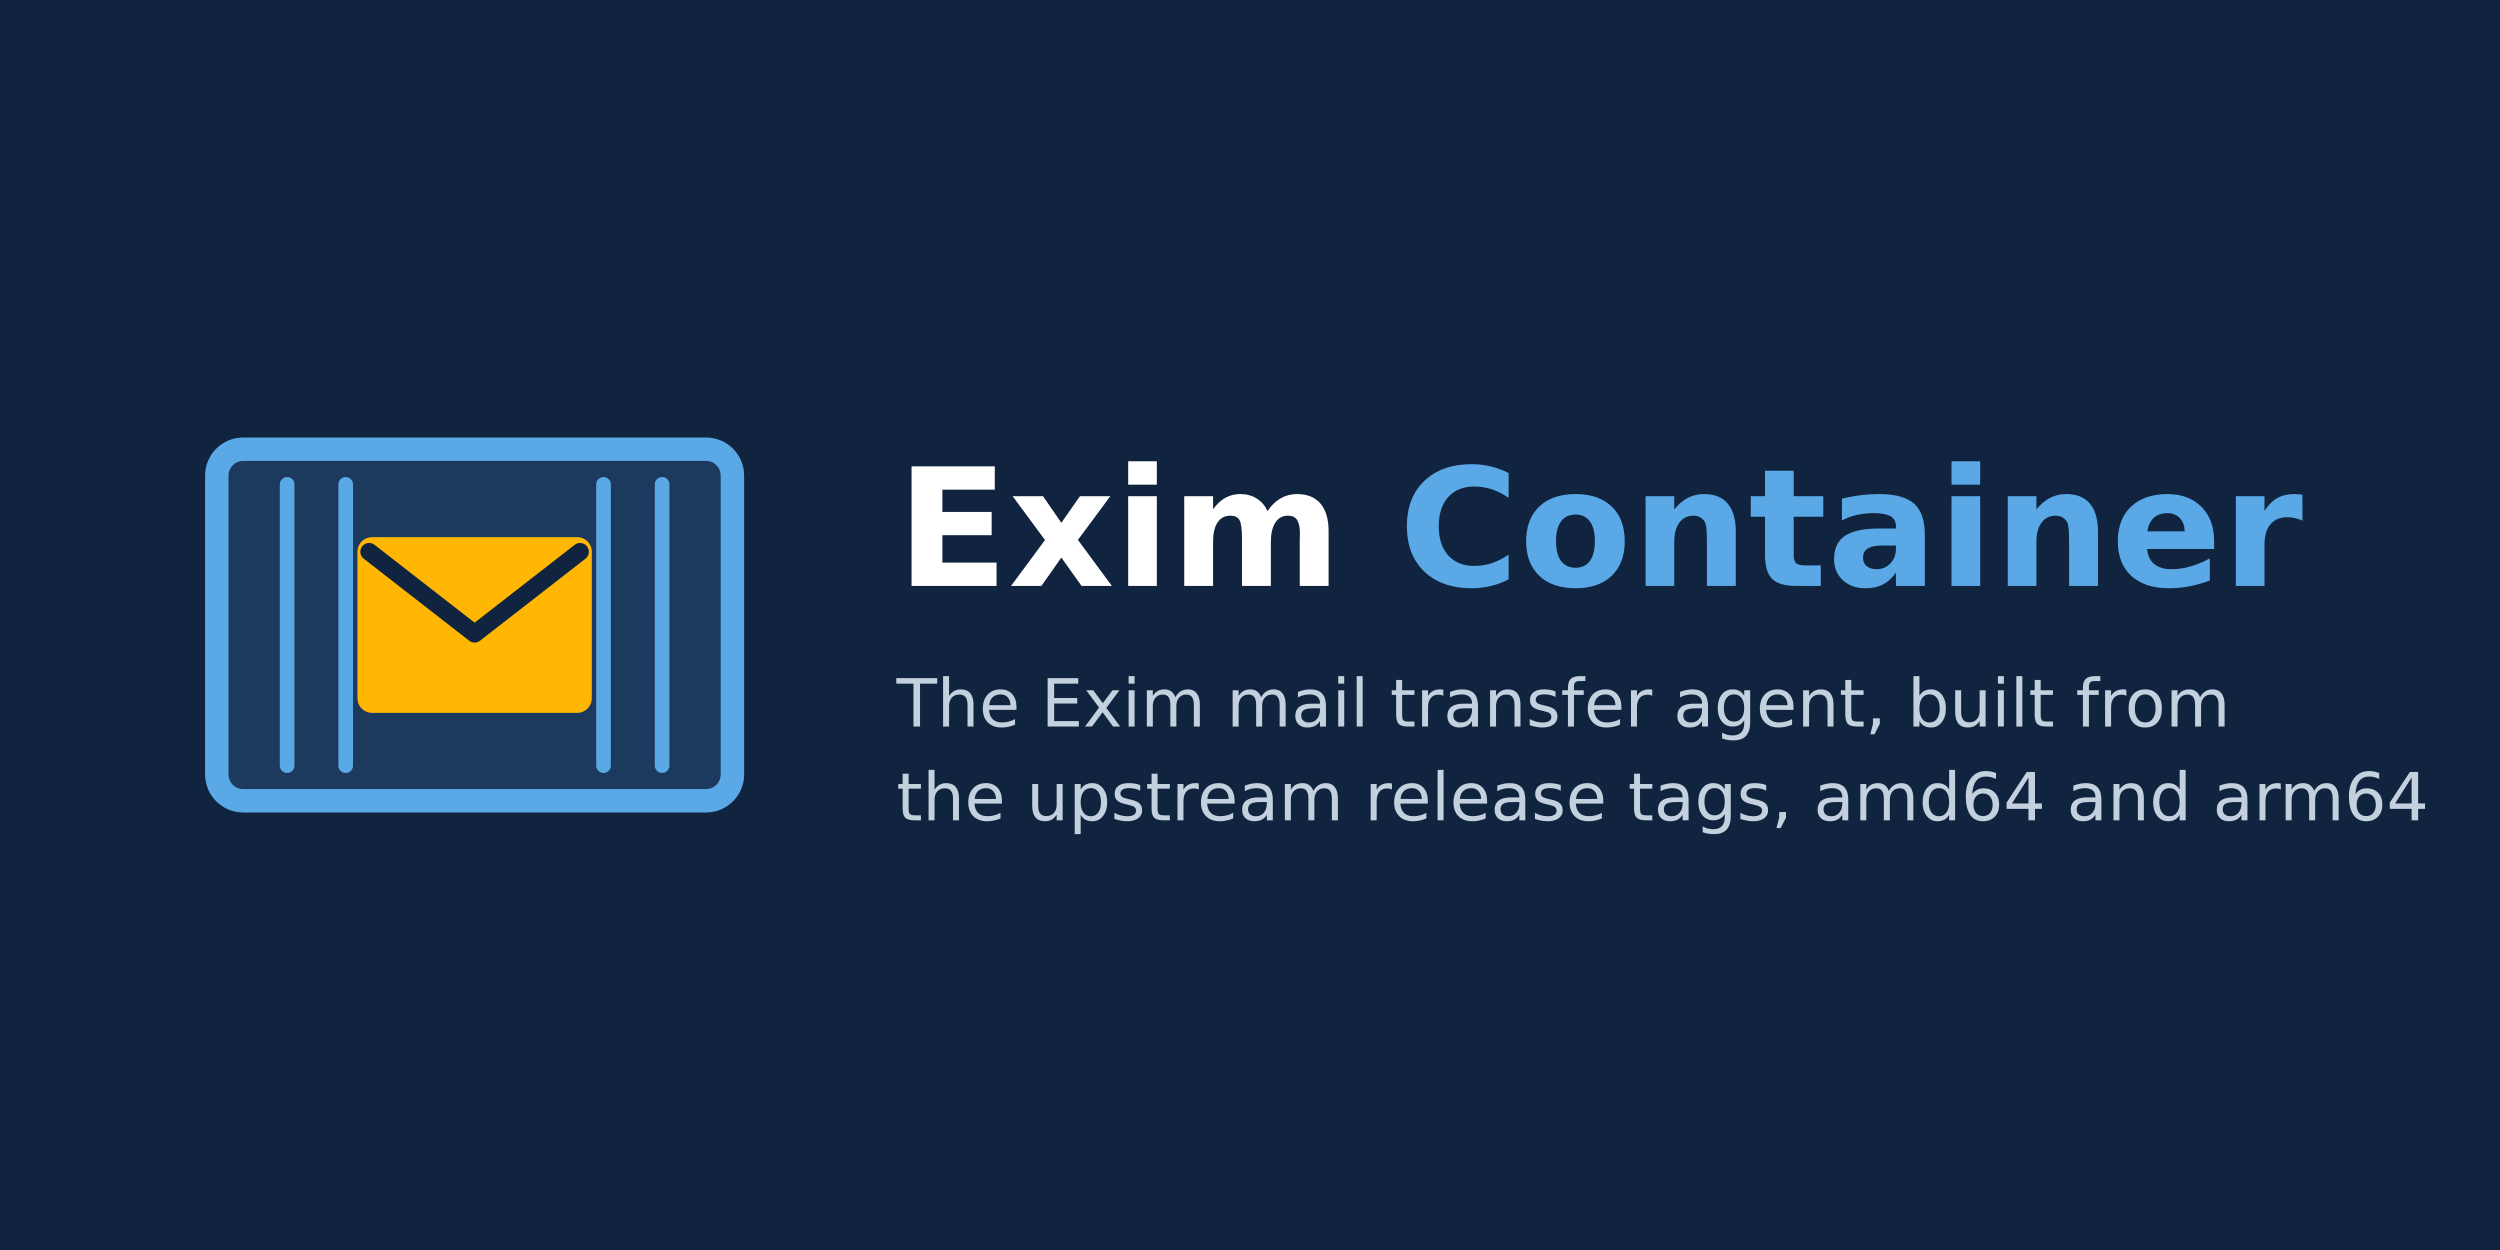
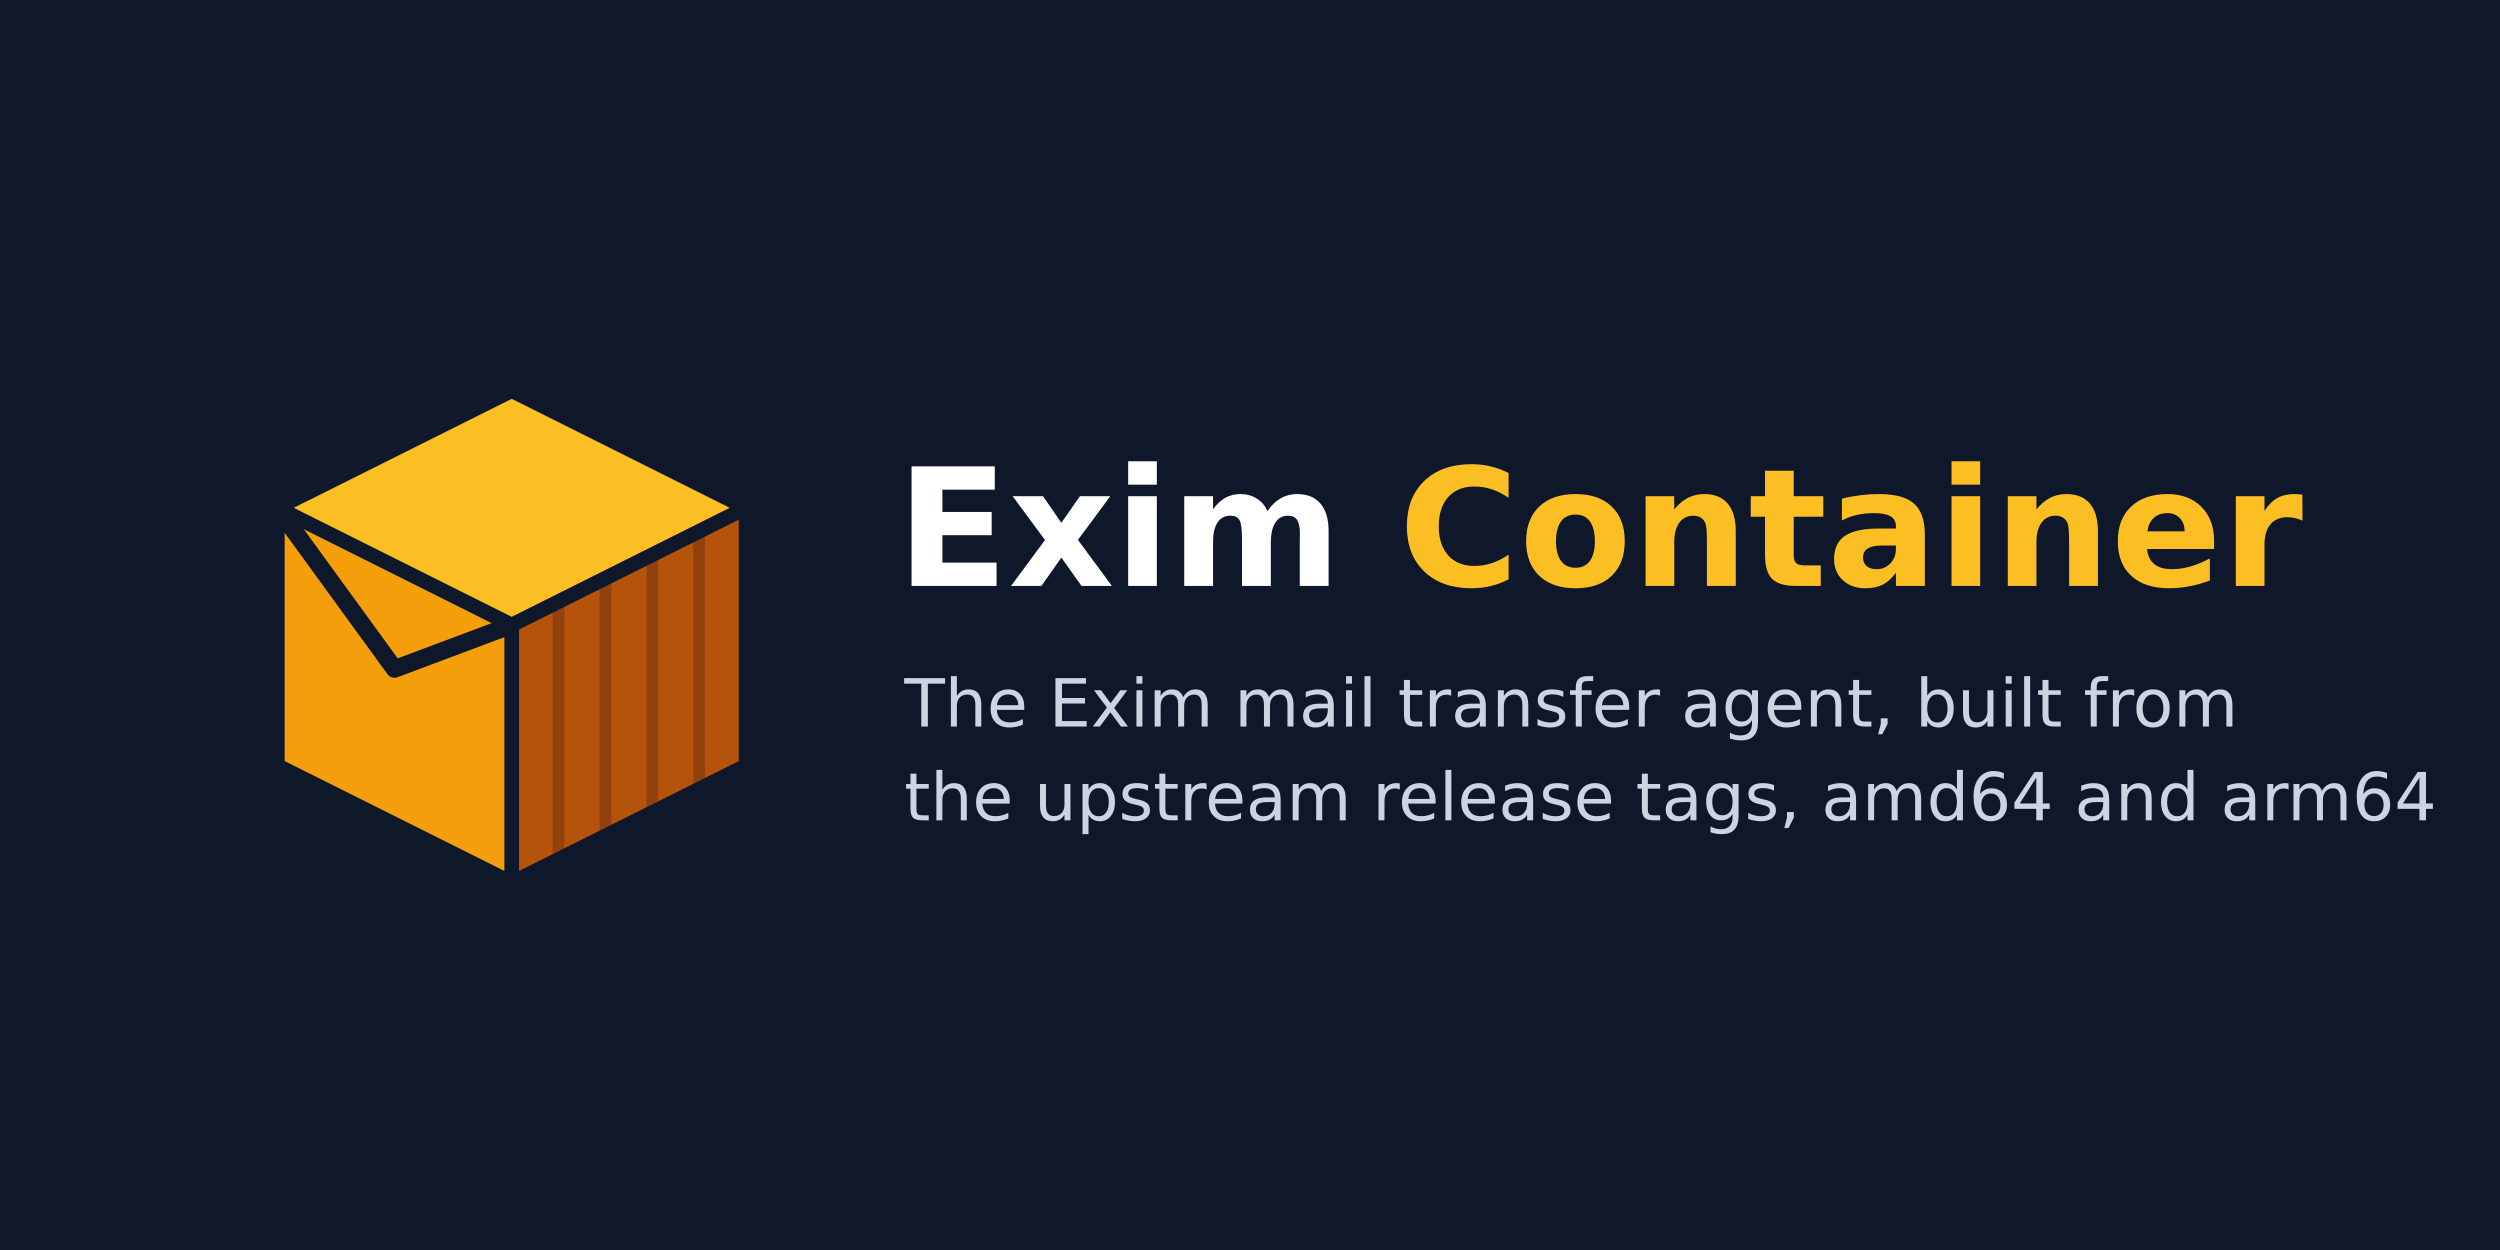
<svg xmlns="http://www.w3.org/2000/svg" viewBox="0 0 1280 640" width="1280" height="640">
-   <rect width="1280" height="640" fill="#10233f" />
-   <g transform="translate(51 128) scale(0.75)">
-     <rect x="80" y="136" width="352" height="240" rx="18" fill="#1c3a5e" stroke="#5aa9e6" stroke-width="16" />
-     <path d="M128 160V352M168 160V352M344 160V352M384 160V352" stroke="#5aa9e6" stroke-width="10" stroke-linecap="round" />
-     <rect x="176" y="196" width="160" height="120" rx="10" fill="#ffb703" />
-     <path d="M184 206L256 262L328 206" fill="none" stroke="#10233f" stroke-width="12" stroke-linecap="round" stroke-linejoin="round" />
+   <rect width="1280" height="640" fill="#0f172a" />
+   <g transform="translate(70 128) scale(0.75)">
+     <path d="M256 96L416 176L256 256L96 176Z" fill="#fbbf24" />
+     <path d="M96 176L256 256V432L96 352Z" fill="#f59e0b" />
+     <path d="M256 256L416 176V352L256 432Z" fill="#b45309" />
+     <path d="M96 176L176 286L256 256" fill="none" stroke="#0f172a" stroke-width="12" stroke-linejoin="round" />
+     <path d="M288 240V416M320 224V400M352 208V384M384 192V368" stroke="#92400e" stroke-width="8" stroke-linecap="round" />
+     <path d="M256 96L416 176L256 256L96 176Z M96 176L256 256V432L96 352Z M256 256L416 176V352L256 432Z" fill="none" stroke="#0f172a" stroke-width="10" stroke-linejoin="round" />
  </g>
  <g font-family="DejaVu Sans, Liberation Sans, sans-serif">
-     <text x="459" y="300" font-size="84" font-weight="bold" fill="#ffffff" xml:space="preserve">Exim <tspan fill="#5aa9e6">Container</tspan>
+     <text x="459" y="300" font-size="84" font-weight="bold" fill="#ffffff" xml:space="preserve">Exim <tspan fill="#fbbf24">Container</tspan>
    </text>
-     <text x="459" y="372" font-size="34" fill="#c3d0dd">The Exim mail transfer agent, built from</text>
-     <text x="459" y="420" font-size="34" fill="#c3d0dd">the upstream release tags, amd64 and arm64</text>
+     <text x="463" y="372" font-size="34" fill="#cbd5e1">The Exim mail transfer agent, built from</text>
+     <text x="463" y="420" font-size="34" fill="#cbd5e1">the upstream release tags, amd64 and arm64</text>
  </g>
</svg>
